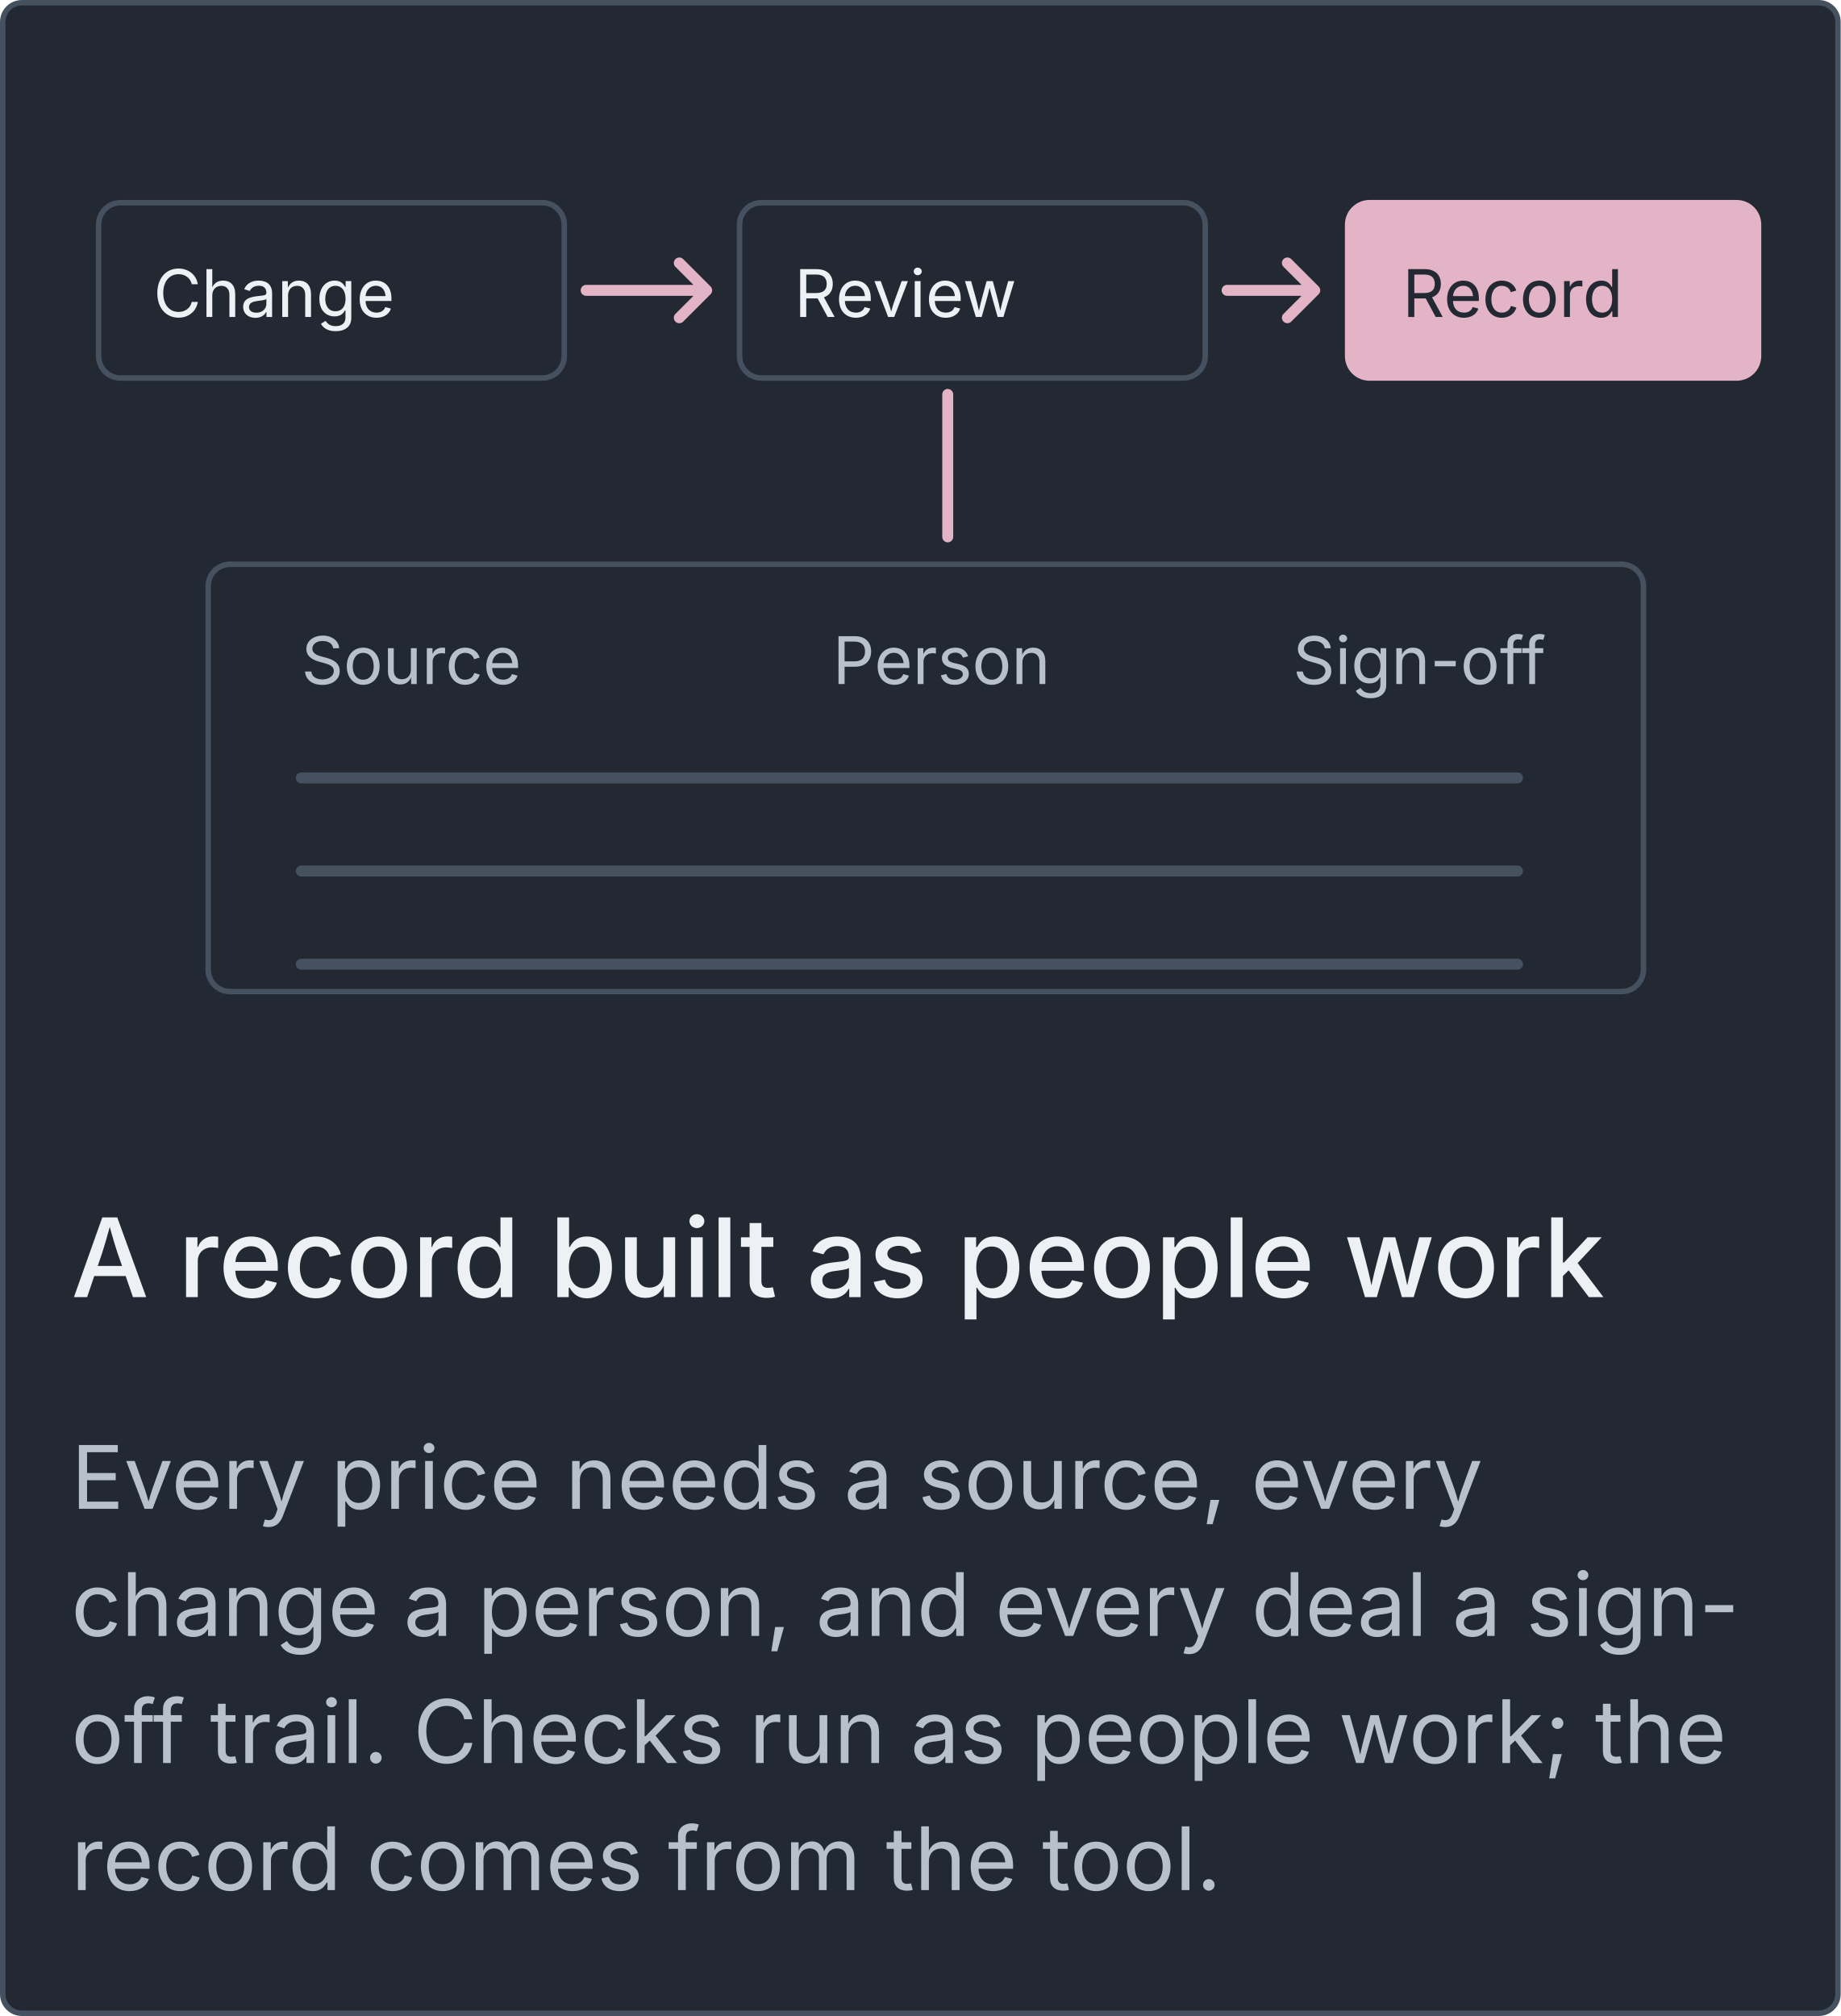
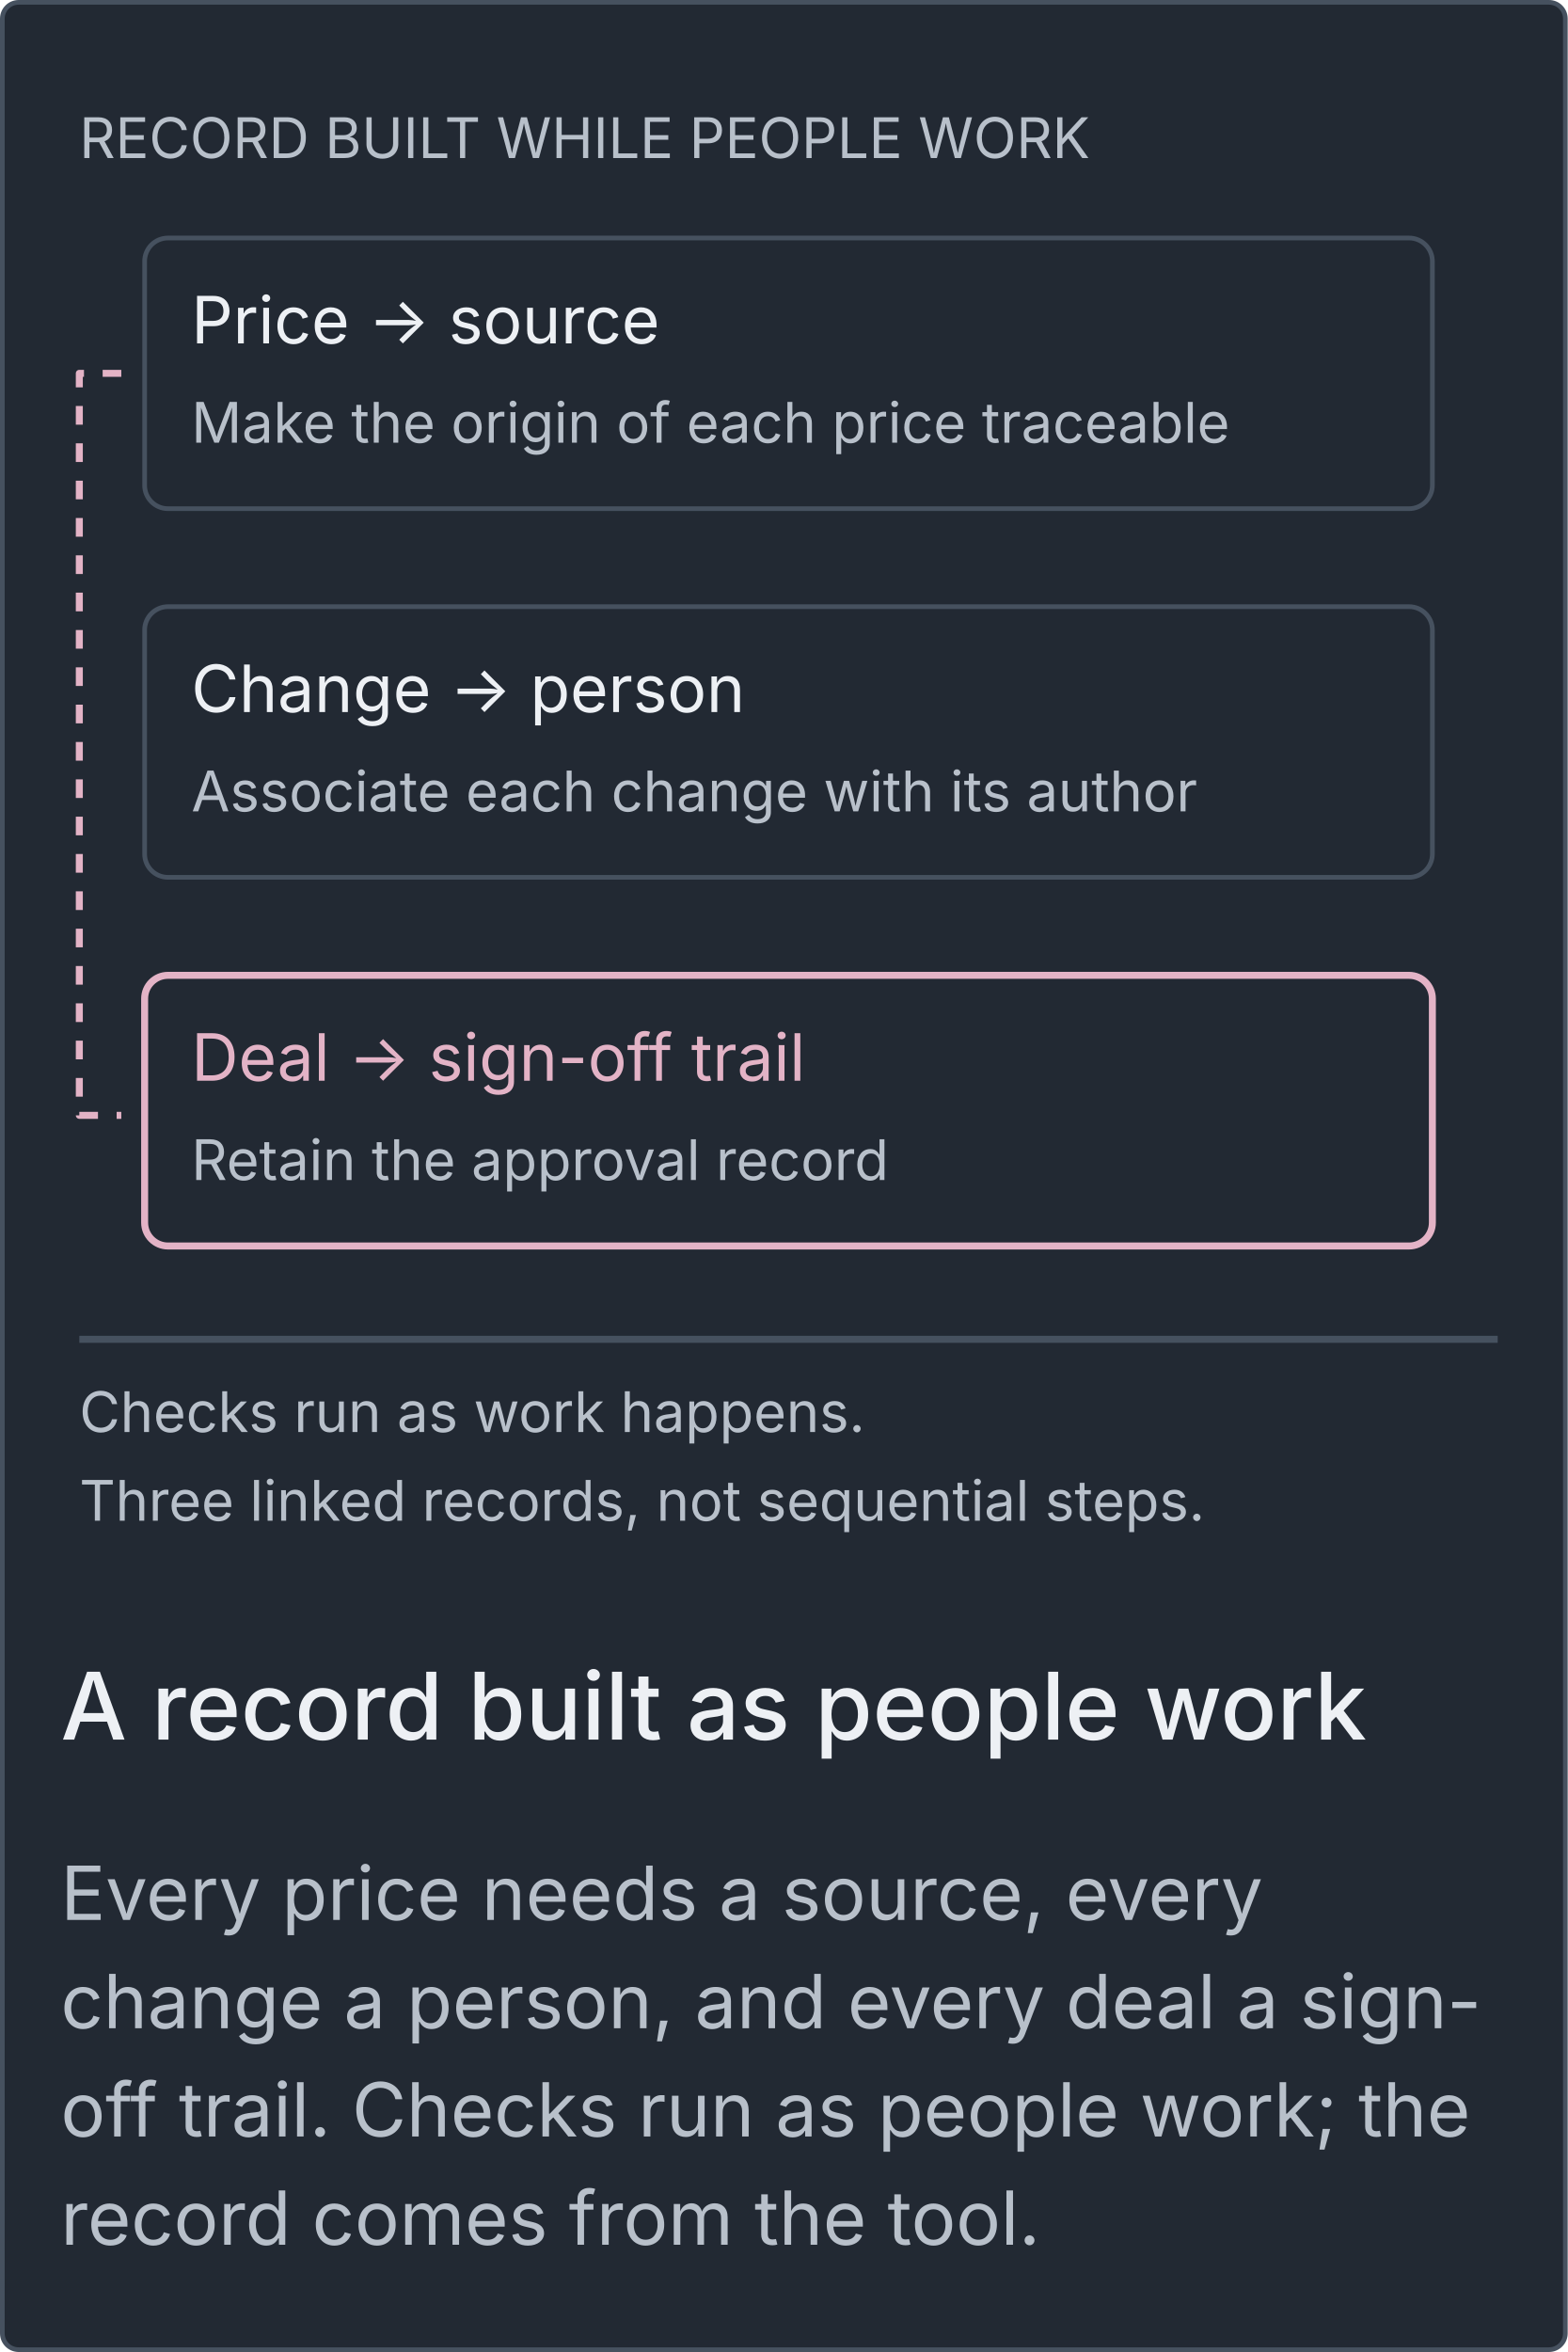
- <svg xmlns="http://www.w3.org/2000/svg" width="336" height="368" viewBox="0 0 336 368" fill="none">
-   <rect x="0.5" y="0.5" width="335" height="367" rx="3.5" fill="#222933" />
-   <rect x="0.5" y="0.5" width="335" height="367" rx="3.5" stroke="#46515F" />
-   <path d="M99 37H22C19.791 37 18 38.791 18 41V65C18 67.209 19.791 69 22 69H99C101.209 69 103 67.209 103 65V41C103 38.791 101.209 37 99 37Z" fill="#222933" stroke="#46515F" />
-   <text fill="#EDF0F4" style="white-space: pre" xml:space="preserve" font-family="Inter" font-size="12" letter-spacing="0em">
-     <tspan x="28" y="57.864">Change</tspan>
+ <svg xmlns="http://www.w3.org/2000/svg" width="336" height="504" viewBox="0 0 336 504" fill="none">
+   <rect x="0.5" y="0.5" width="335" height="503" rx="3.5" fill="#222933" />
+   <rect x="0.5" y="0.5" width="335" height="503" rx="3.5" stroke="#46515F" />
+   <text fill="#B8C0CA" style="white-space: pre" xml:space="preserve" font-family="Inter" font-size="12" letter-spacing="0em">
+     <tspan x="17" y="33.864">RECORD BUILT WHILE PEOPLE WORK</tspan>
  </text>
-   <path d="M107 53H129M124 58L129 53L124 48" stroke="#E3B3C6" stroke-width="2" stroke-linecap="round" stroke-linejoin="round" />
-   <path d="M216 37H139C136.791 37 135 38.791 135 41V65C135 67.209 136.791 69 139 69H216C218.209 69 220 67.209 220 65V41C220 38.791 218.209 37 216 37Z" fill="#222933" stroke="#46515F" />
-   <text fill="#EDF0F4" style="white-space: pre" xml:space="preserve" font-family="Inter" font-size="12" letter-spacing="0em">
-     <tspan x="145" y="57.864">Review</tspan>
-   </text>
-   <path d="M224 53H240M235 58L240 53L235 48" stroke="#E3B3C6" stroke-width="2" stroke-linecap="round" stroke-linejoin="round" />
-   <path d="M317 37H250C247.791 37 246 38.791 246 41V65C246 67.209 247.791 69 250 69H317C319.209 69 321 67.209 321 65V41C321 38.791 319.209 37 317 37Z" fill="#E3B3C6" stroke="#E3B3C6" />
-   <text fill="#222933" style="white-space: pre" xml:space="preserve" font-family="Inter" font-size="12" letter-spacing="0em">
-     <tspan x="256" y="57.864">Record</tspan>
-   </text>
-   <path d="M173 72V98" stroke="#E3B3C6" stroke-width="2" stroke-linecap="round" stroke-linejoin="round" />
-   <path d="M296 103H42C39.791 103 38 104.791 38 107V177C38 179.209 39.791 181 42 181H296C298.209 181 300 179.209 300 177V107C300 104.791 298.209 103 296 103Z" fill="#222933" stroke="#46515F" />
-   <text fill="#B8C0CA" style="white-space: pre" xml:space="preserve" font-family="Inter" font-size="12" letter-spacing="0em">
-     <tspan x="55" y="124.864">Source</tspan>
+   <path d="M302 51H36C33.239 51 31 53.239 31 56V104C31 106.761 33.239 109 36 109H302C304.761 109 307 106.761 307 104V56C307 53.239 304.761 51 302 51Z" fill="#222933" stroke="#46515F" />
+   <text fill="#EDF0F4" style="white-space: pre" xml:space="preserve" font-family="Inter" font-size="14" letter-spacing="0em">
+     <tspan x="41" y="73.591">Price → source</tspan>
  </text>
  <text fill="#B8C0CA" style="white-space: pre" xml:space="preserve" font-family="Inter" font-size="12" letter-spacing="0em">
-     <tspan x="152" y="124.864">Person</tspan>
+     <tspan x="41" y="94.864">Make the origin of each price traceable</tspan>
+   </text>
+   <path d="M302 130H36C33.239 130 31 132.239 31 135V183C31 185.761 33.239 188 36 188H302C304.761 188 307 185.761 307 183V135C307 132.239 304.761 130 302 130Z" fill="#222933" stroke="#46515F" />
+   <text fill="#EDF0F4" style="white-space: pre" xml:space="preserve" font-family="Inter" font-size="14" letter-spacing="0em">
+     <tspan x="41" y="152.591">Change → person</tspan>
  </text>
  <text fill="#B8C0CA" style="white-space: pre" xml:space="preserve" font-family="Inter" font-size="12" letter-spacing="0em">
-     <tspan x="236" y="124.864">Sign-off</tspan>
+     <tspan x="41" y="173.864">Associate each change with its author</tspan>
  </text>
-   <path d="M55 142H277" stroke="#46515F" stroke-width="2" stroke-linecap="round" stroke-linejoin="round" />
-   <path d="M55 159H277" stroke="#46515F" stroke-width="2" stroke-linecap="round" stroke-linejoin="round" />
-   <path d="M55 176H277" stroke="#46515F" stroke-width="2" stroke-linecap="round" stroke-linejoin="round" />
+   <path d="M302 209H36C33.239 209 31 211.239 31 214V262C31 264.761 33.239 267 36 267H302C304.761 267 307 264.761 307 262V214C307 211.239 304.761 209 302 209Z" fill="#222933" stroke="#E3B3C6" stroke-width="1.5" />
+   <text fill="#E3B3C6" style="white-space: pre" xml:space="preserve" font-family="Inter" font-size="14" letter-spacing="0em">
+     <tspan x="41" y="231.591">Deal → sign-off trail</tspan>
+   </text>
+   <text fill="#B8C0CA" style="white-space: pre" xml:space="preserve" font-family="Inter" font-size="12" letter-spacing="0em">
+     <tspan x="41" y="252.864">Retain the approval record</tspan>
+   </text>
+   <path d="M26 80H17V239H26" stroke="#E3B3C6" stroke-width="1.5" stroke-linejoin="round" stroke-dasharray="4 4" />
+   <path d="M17 287H321" stroke="#46515F" stroke-width="1.5" stroke-linejoin="round" />
+   <text fill="#B8C0CA" style="white-space: pre" xml:space="preserve" font-family="Inter" font-size="12" letter-spacing="0em">
+     <tspan x="17" y="306.864">Checks run as work happens.</tspan>
+   </text>
+   <text fill="#B8C0CA" style="white-space: pre" xml:space="preserve" font-family="Inter" font-size="12" letter-spacing="0em">
+     <tspan x="17" y="325.864">Three linked records, not sequential steps.</tspan>
+   </text>
  <text fill="#EDF0F4" style="white-space: pre" xml:space="preserve" font-family="Inter" font-size="20" font-weight="500" letter-spacing="0em">
-     <tspan x="13" y="236.773">A record built as people work</tspan>
+     <tspan x="13" y="372.773">A record built as people work</tspan>
  </text>
  <text fill="#B8C0CA" style="white-space: pre" xml:space="preserve" font-family="Inter" font-size="16" letter-spacing="0em">
-     <tspan x="13" y="275.418">Every price needs a source, every </tspan>
-     <tspan x="13" y="298.618">change a person, and every deal a sign-</tspan>
-     <tspan x="13" y="321.818">off trail. Checks run as people work; the </tspan>
-     <tspan x="13" y="345.018">record comes from the tool.</tspan>
+     <tspan x="13" y="411.418">Every price needs a source, every </tspan>
+     <tspan x="13" y="434.618">change a person, and every deal a sign-</tspan>
+     <tspan x="13" y="457.818">off trail. Checks run as people work; the </tspan>
+     <tspan x="13" y="481.018">record comes from the tool.</tspan>
  </text>
</svg>
